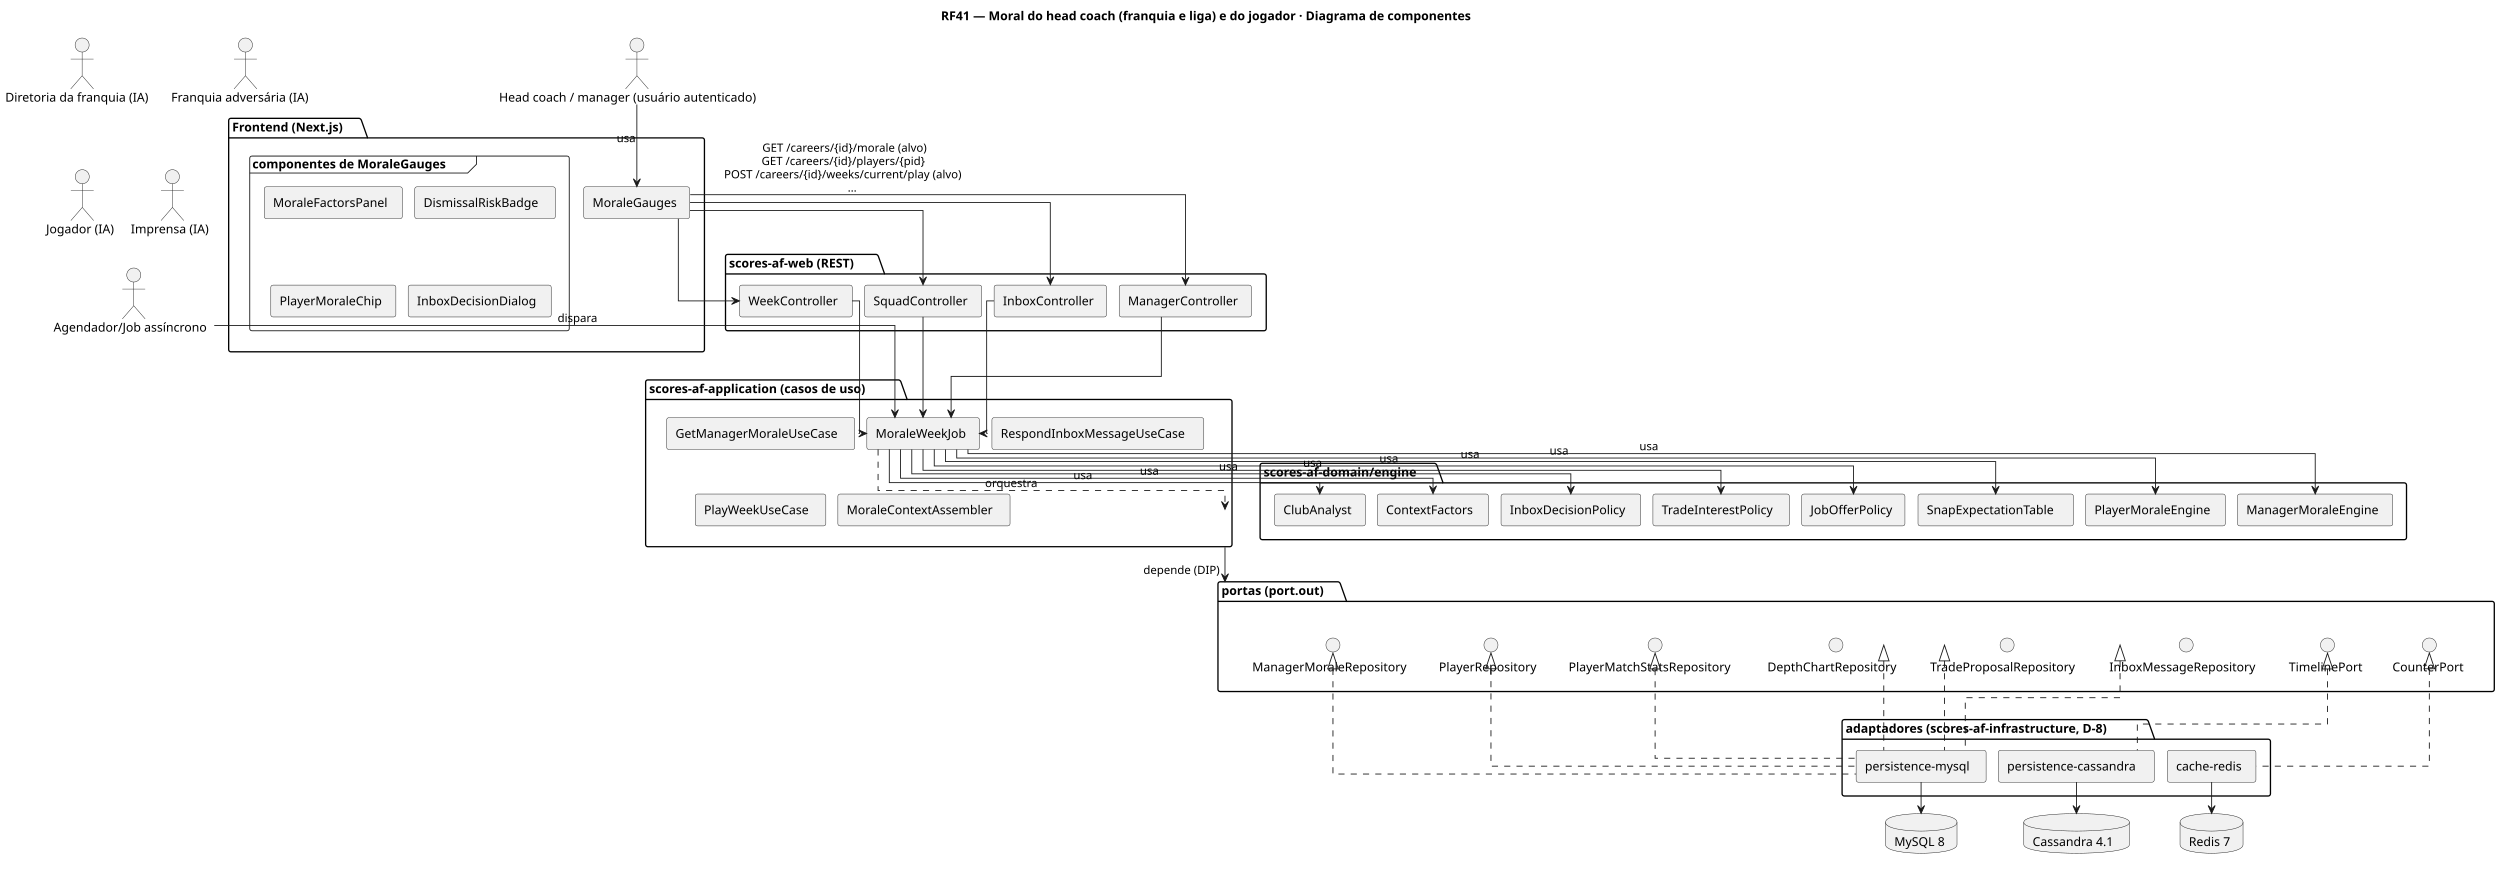
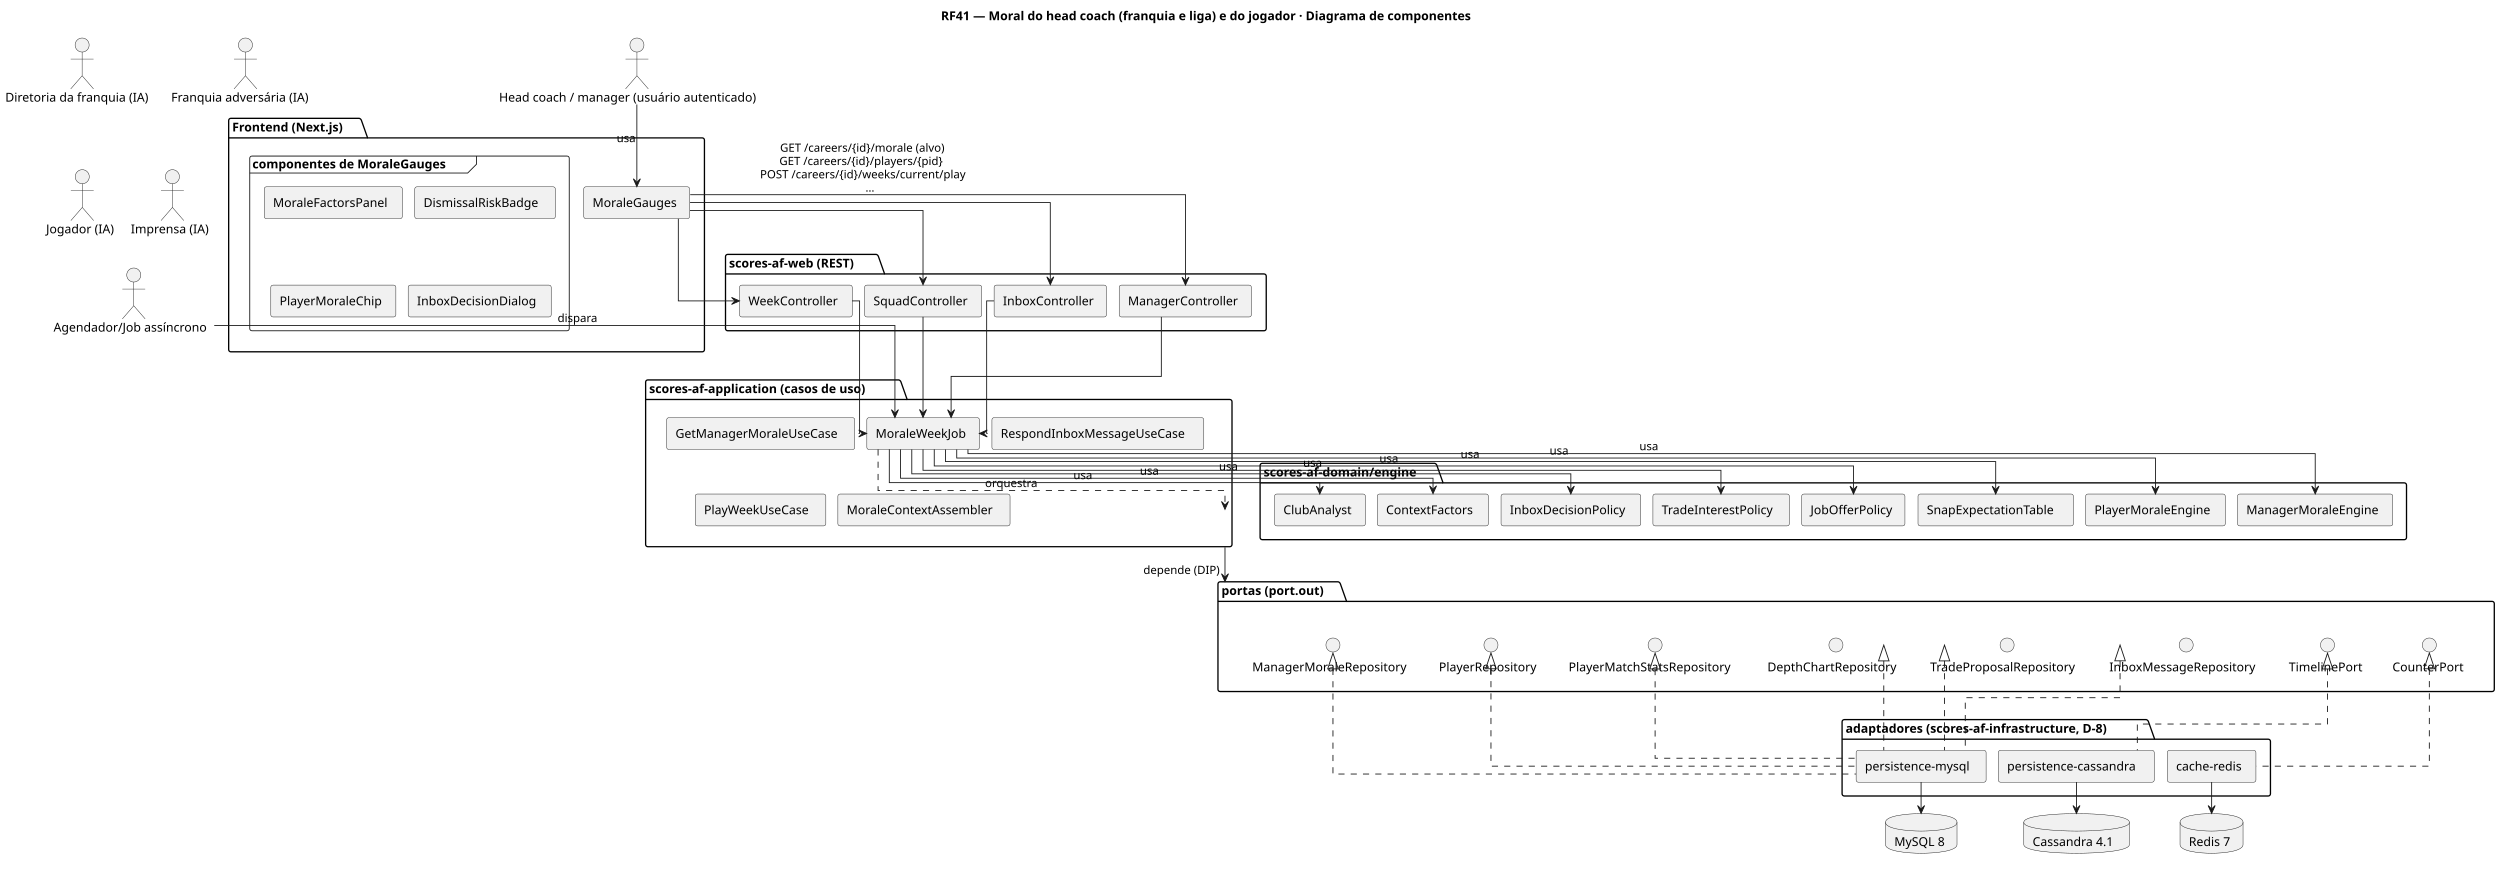
<svg xmlns="http://www.w3.org/2000/svg" contentStyleType="text/css" data-diagram-type="DESCRIPTION" height="989px" preserveAspectRatio="none" style="width:2848px;height:989px;background:#FFFFFF;" version="1.1" viewBox="0 0 2848 989" width="2848px" zoomAndPan="magnify">
  <defs />
  <g>
    <g class="title" data-source-line="1">
      <text fill="#000000" font-family="sans-serif" font-size="14" font-weight="bold" lengthAdjust="spacing" textLength="690.607" x="1071.946" y="22.995">RF41 — Moral do head coach (franquia e liga) e do jogador · Diagrama de componentes</text>
    </g>
    <g class="cluster" data-entity="pkg_fe" data-source-line="12" data-uid="ent0008" id="cluster_pkg_fe">
      <path d="M263,134.797 L409.284,134.797 A3.75,3.75 0 0 1 411.784,137.297 L418.784,157.094 L800,157.094 A2.5,2.5 0 0 1 802.5,159.594 L802.5,398.297 A2.5,2.5 0 0 1 800,400.797 L263,400.797 A2.5,2.5 0 0 1 260.5,398.297 L260.5,137.297 A2.5,2.5 0 0 1 263,134.797" fill="none" style="stroke:#000000;stroke-width:1.5;" />
      <line style="stroke:#000000;stroke-width:1.5;" x1="260.5" x2="418.784" y1="157.094" y2="157.094" />
      <text fill="#000000" font-family="sans-serif" font-size="14" font-weight="bold" lengthAdjust="spacing" textLength="145.284" x="264.5" y="149.792">Frontend (Next.js)</text>
    </g>
    <g class="cluster" data-entity="pkg_fe_sub" data-source-line="14" data-uid="ent0010" id="cluster_pkg_fe_sub">
      <rect fill="none" height="199" rx="2.5" ry="2.5" style="stroke:#181818;stroke-width:1;" width="364" x="284.5" y="177.797" />
      <path d="M542.809,177.797 L542.809,187.094 L532.809,197.094 L284.5,197.094" fill="none" style="stroke:#181818;stroke-width:1;" />
      <text fill="#000000" font-family="sans-serif" font-size="14" font-weight="bold" lengthAdjust="spacing" textLength="248.309" x="287.5" y="191.792">componentes de MoraleGauges</text>
    </g>
    <g class="cluster" data-entity="pkg_web" data-source-line="21" data-uid="ent0015" id="cluster_pkg_web">
      <path d="M829,289.797 L998.239,289.797 A3.75,3.75 0 0 1 1000.739,292.297 L1007.739,312.094 L1440,312.094 A2.5,2.5 0 0 1 1442.5,314.594 L1442.5,374.297 A2.5,2.5 0 0 1 1440,376.797 L829,376.797 A2.5,2.5 0 0 1 826.5,374.297 L826.5,292.297 A2.5,2.5 0 0 1 829,289.797" fill="none" style="stroke:#000000;stroke-width:1.5;" />
      <line style="stroke:#000000;stroke-width:1.5;" x1="826.5" x2="1007.739" y1="312.094" y2="312.094" />
      <text fill="#000000" font-family="sans-serif" font-size="14" font-weight="bold" lengthAdjust="spacing" textLength="168.239" x="830.5" y="304.792">scores-af-web (REST)</text>
    </g>
    <g class="cluster" data-entity="pkg_app" data-source-line="27" data-uid="ent0020" id="cluster_pkg_app">
      <path d="M738,432.797 L1023.936,432.797 A3.75,3.75 0 0 1 1026.436,435.297 L1033.436,455.094 L1401,455.094 A2.5,2.5 0 0 1 1403.5,457.594 L1403.5,620.297 A2.5,2.5 0 0 1 1401,622.797 L738,622.797 A2.5,2.5 0 0 1 735.5,620.297 L735.5,435.297 A2.5,2.5 0 0 1 738,432.797" fill="none" style="stroke:#000000;stroke-width:1.5;" />
      <line style="stroke:#000000;stroke-width:1.5;" x1="735.5" x2="1033.436" y1="455.094" y2="455.094" />
      <text fill="#000000" font-family="sans-serif" font-size="14" font-weight="bold" lengthAdjust="spacing" textLength="284.935" x="739.5" y="447.792">scores-af-application (casos de uso)</text>
    </g>
    <g class="cluster" data-entity="pkg_eng" data-source-line="34" data-uid="ent0026" id="cluster_pkg_eng">
      <path d="M1438,527.797 L1634.439,527.797 A3.75,3.75 0 0 1 1636.939,530.297 L1643.939,550.094 L2739,550.094 A2.5,2.5 0 0 1 2741.5,552.594 L2741.5,612.297 A2.5,2.5 0 0 1 2739,614.797 L1438,614.797 A2.5,2.5 0 0 1 1435.5,612.297 L1435.5,530.297 A2.5,2.5 0 0 1 1438,527.797" fill="none" style="stroke:#000000;stroke-width:1.5;" />
      <line style="stroke:#000000;stroke-width:1.5;" x1="1435.5" x2="1643.939" y1="550.094" y2="550.094" />
      <text fill="#000000" font-family="sans-serif" font-size="14" font-weight="bold" lengthAdjust="spacing" textLength="195.44" x="1439.5" y="542.792">scores-af-domain/engine</text>
    </g>
    <g class="cluster" data-entity="pkg_ports" data-source-line="44" data-uid="ent0035" id="cluster_pkg_ports">
      <path d="M1390,662.797 L1524.52,662.797 A3.75,3.75 0 0 1 1527.02,665.297 L1534.02,685.094 L2839,685.094 A2.5,2.5 0 0 1 2841.5,687.594 L2841.5,785.297 A2.5,2.5 0 0 1 2839,787.797 L1390,787.797 A2.5,2.5 0 0 1 1387.5,785.297 L1387.5,665.297 A2.5,2.5 0 0 1 1390,662.797" fill="none" style="stroke:#000000;stroke-width:1.5;" />
      <line style="stroke:#000000;stroke-width:1.5;" x1="1387.5" x2="1534.02" y1="685.094" y2="685.094" />
      <text fill="#000000" font-family="sans-serif" font-size="14" font-weight="bold" lengthAdjust="spacing" textLength="133.519" x="1391.5" y="677.792">portas (port.out)</text>
    </g>
    <g class="cluster" data-entity="pkg_ad" data-source-line="54" data-uid="ent0044" id="cluster_pkg_ad">
      <path d="M2101,819.797 L2445.089,819.797 A3.75,3.75 0 0 1 2447.589,822.297 L2454.589,842.094 L2584,842.094 A2.5,2.5 0 0 1 2586.5,844.594 L2586.5,904.297 A2.5,2.5 0 0 1 2584,906.797 L2101,906.797 A2.5,2.5 0 0 1 2098.5,904.297 L2098.5,822.297 A2.5,2.5 0 0 1 2101,819.797" fill="none" style="stroke:#000000;stroke-width:1.5;" />
      <line style="stroke:#000000;stroke-width:1.5;" x1="2098.5" x2="2454.589" y1="842.094" y2="842.094" />
      <text fill="#000000" font-family="sans-serif" font-size="14" font-weight="bold" lengthAdjust="spacing" textLength="343.089" x="2102.5" y="834.792">adaptadores (scores-af-infrastructure, D-8)</text>
    </g>
    <g class="entity" data-entity="c7" data-source-line="13" data-uid="ent0009" id="entity_c7">
      <rect fill="#F1F1F1" height="36.297" rx="2.5" ry="2.5" style="stroke:#181818;stroke-width:0.5;" width="120.577" x="665" y="212.797" />
      <text fill="#000000" font-family="sans-serif" font-size="14" lengthAdjust="spacing" textLength="100.577" x="675" y="235.792">MoraleGauges</text>
    </g>
    <g class="entity" data-entity="c8" data-source-line="15" data-uid="ent0011" id="entity_c8">
      <rect fill="#F1F1F1" height="36.297" rx="2.5" ry="2.5" style="stroke:#181818;stroke-width:0.5;" width="157.314" x="301" y="212.797" />
      <text fill="#000000" font-family="sans-serif" font-size="14" lengthAdjust="spacing" textLength="137.314" x="311" y="235.792">MoraleFactorsPanel</text>
    </g>
    <g class="entity" data-entity="c9" data-source-line="16" data-uid="ent0012" id="entity_c9">
      <rect fill="#F1F1F1" height="36.297" rx="2.5" ry="2.5" style="stroke:#181818;stroke-width:0.5;" width="160.137" x="472.5" y="212.797" />
      <text fill="#000000" font-family="sans-serif" font-size="14" lengthAdjust="spacing" textLength="140.137" x="482.5" y="235.792">DismissalRiskBadge</text>
    </g>
    <g class="entity" data-entity="c10" data-source-line="17" data-uid="ent0013" id="entity_c10">
      <rect fill="#F1F1F1" height="36.297" rx="2.5" ry="2.5" style="stroke:#181818;stroke-width:0.5;" width="142.473" x="308.5" y="324.797" />
      <text fill="#000000" font-family="sans-serif" font-size="14" lengthAdjust="spacing" textLength="122.473" x="318.5" y="347.792">PlayerMoraleChip</text>
    </g>
    <g class="entity" data-entity="c11" data-source-line="18" data-uid="ent0014" id="entity_c11">
      <rect fill="#F1F1F1" height="36.297" rx="2.5" ry="2.5" style="stroke:#181818;stroke-width:0.5;" width="162.933" x="465" y="324.797" />
      <text fill="#000000" font-family="sans-serif" font-size="14" lengthAdjust="spacing" textLength="142.933" x="475" y="347.792">InboxDecisionDialog</text>
    </g>
    <g class="entity" data-entity="c12" data-source-line="22" data-uid="ent0016" id="entity_c12">
      <rect fill="#F1F1F1" height="36.297" rx="2.5" ry="2.5" style="stroke:#181818;stroke-width:0.5;" width="150.539" x="1275" y="324.797" />
      <text fill="#000000" font-family="sans-serif" font-size="14" lengthAdjust="spacing" textLength="130.539" x="1285" y="347.792">ManagerController</text>
    </g>
    <g class="entity" data-entity="c13" data-source-line="23" data-uid="ent0017" id="entity_c13">
      <rect fill="#F1F1F1" height="36.297" rx="2.5" ry="2.5" style="stroke:#181818;stroke-width:0.5;" width="127.912" x="1132.5" y="324.797" />
      <text fill="#000000" font-family="sans-serif" font-size="14" lengthAdjust="spacing" textLength="107.912" x="1142.5" y="347.792">InboxController</text>
    </g>
    <g class="entity" data-entity="c14" data-source-line="24" data-uid="ent0018" id="entity_c14">
      <rect fill="#F1F1F1" height="36.297" rx="2.5" ry="2.5" style="stroke:#181818;stroke-width:0.5;" width="133.285" x="985" y="324.797" />
      <text fill="#000000" font-family="sans-serif" font-size="14" lengthAdjust="spacing" textLength="113.285" x="995" y="347.792">SquadController</text>
    </g>
    <g class="entity" data-entity="c15" data-source-line="25" data-uid="ent0019" id="entity_c15">
      <rect fill="#F1F1F1" height="36.297" rx="2.5" ry="2.5" style="stroke:#181818;stroke-width:0.5;" width="128.35" x="842.5" y="324.797" />
      <text fill="#000000" font-family="sans-serif" font-size="14" lengthAdjust="spacing" textLength="108.35" x="852.5" y="347.792">WeekController</text>
    </g>
    <g class="entity" data-entity="c16" data-source-line="28" data-uid="ent0021" id="entity_c16">
      <rect fill="#F1F1F1" height="36.297" rx="2.5" ry="2.5" style="stroke:#181818;stroke-width:0.5;" width="128.24" x="987.5" y="475.797" />
      <text fill="#000000" font-family="sans-serif" font-size="14" lengthAdjust="spacing" textLength="108.24" x="997.5" y="498.792">MoraleWeekJob</text>
    </g>
    <g class="entity" data-entity="c17" data-source-line="29" data-uid="ent0022" id="entity_c17">
      <rect fill="#F1F1F1" height="36.297" rx="2.5" ry="2.5" style="stroke:#181818;stroke-width:0.5;" width="214.216" x="759.5" y="475.797" />
      <text fill="#000000" font-family="sans-serif" font-size="14" lengthAdjust="spacing" textLength="194.216" x="769.5" y="498.792">GetManagerMoraleUseCase</text>
    </g>
    <g class="entity" data-entity="c18" data-source-line="30" data-uid="ent0023" id="entity_c18">
      <rect fill="#F1F1F1" height="36.297" rx="2.5" ry="2.5" style="stroke:#181818;stroke-width:0.5;" width="241.361" x="1130" y="475.797" />
      <text fill="#000000" font-family="sans-serif" font-size="14" lengthAdjust="spacing" textLength="221.361" x="1140" y="498.792">RespondInboxMessageUseCase</text>
    </g>
    <g class="entity" data-entity="c19" data-source-line="31" data-uid="ent0024" id="entity_c19">
      <rect fill="#F1F1F1" height="36.297" rx="2.5" ry="2.5" style="stroke:#181818;stroke-width:0.5;" width="148.789" x="792" y="562.797" />
      <text fill="#000000" font-family="sans-serif" font-size="14" lengthAdjust="spacing" textLength="128.789" x="802" y="585.792">PlayWeekUseCase</text>
    </g>
    <g class="entity" data-entity="c20" data-source-line="32" data-uid="ent0025" id="entity_c20">
      <rect fill="#F1F1F1" height="36.297" rx="2.5" ry="2.5" style="stroke:#181818;stroke-width:0.5;" width="196.135" x="954.5" y="562.797" />
      <text fill="#000000" font-family="sans-serif" font-size="14" lengthAdjust="spacing" textLength="176.135" x="964.5" y="585.792">MoraleContextAssembler</text>
    </g>
    <g class="entity" data-entity="c21" data-source-line="35" data-uid="ent0027" id="entity_c21">
      <rect fill="#F1F1F1" height="36.297" rx="2.5" ry="2.5" style="stroke:#181818;stroke-width:0.5;" width="176.83" x="2549" y="562.797" />
      <text fill="#000000" font-family="sans-serif" font-size="14" lengthAdjust="spacing" textLength="156.83" x="2559" y="585.792">ManagerMoraleEngine</text>
    </g>
    <g class="entity" data-entity="c22" data-source-line="36" data-uid="ent0028" id="entity_c22">
      <rect fill="#F1F1F1" height="36.297" rx="2.5" ry="2.5" style="stroke:#181818;stroke-width:0.5;" width="159.029" x="2376" y="562.797" />
      <text fill="#000000" font-family="sans-serif" font-size="14" lengthAdjust="spacing" textLength="139.029" x="2386" y="585.792">PlayerMoraleEngine</text>
    </g>
    <g class="entity" data-entity="c23" data-source-line="37" data-uid="ent0029" id="entity_c23">
      <rect fill="#F1F1F1" height="36.297" rx="2.5" ry="2.5" style="stroke:#181818;stroke-width:0.5;" width="176.96" x="2185" y="562.797" />
      <text fill="#000000" font-family="sans-serif" font-size="14" lengthAdjust="spacing" textLength="156.96" x="2195" y="585.792">SnapExpectationTable</text>
    </g>
    <g class="entity" data-entity="c24" data-source-line="38" data-uid="ent0030" id="entity_c24">
      <rect fill="#F1F1F1" height="36.297" rx="2.5" ry="2.5" style="stroke:#181818;stroke-width:0.5;" width="117.597" x="2052.5" y="562.797" />
      <text fill="#000000" font-family="sans-serif" font-size="14" lengthAdjust="spacing" textLength="97.597" x="2062.5" y="585.792">JobOfferPolicy</text>
    </g>
    <g class="entity" data-entity="c25" data-source-line="39" data-uid="ent0031" id="entity_c25">
      <rect fill="#F1F1F1" height="36.297" rx="2.5" ry="2.5" style="stroke:#181818;stroke-width:0.5;" width="155.413" x="1883" y="562.797" />
      <text fill="#000000" font-family="sans-serif" font-size="14" lengthAdjust="spacing" textLength="135.413" x="1893" y="585.792">TradeInterestPolicy</text>
    </g>
    <g class="entity" data-entity="c26" data-source-line="40" data-uid="ent0032" id="entity_c26">
      <rect fill="#F1F1F1" height="36.297" rx="2.5" ry="2.5" style="stroke:#181818;stroke-width:0.5;" width="159.111" x="1710" y="562.797" />
      <text fill="#000000" font-family="sans-serif" font-size="14" lengthAdjust="spacing" textLength="139.111" x="1720" y="585.792">InboxDecisionPolicy</text>
    </g>
    <g class="entity" data-entity="c27" data-source-line="41" data-uid="ent0033" id="entity_c27">
      <rect fill="#F1F1F1" height="36.297" rx="2.5" ry="2.5" style="stroke:#181818;stroke-width:0.5;" width="126.524" x="1569" y="562.797" />
      <text fill="#000000" font-family="sans-serif" font-size="14" lengthAdjust="spacing" textLength="106.524" x="1579" y="585.792">ContextFactors</text>
    </g>
    <g class="entity" data-entity="c28" data-source-line="42" data-uid="ent0034" id="entity_c28">
      <rect fill="#F1F1F1" height="36.297" rx="2.5" ry="2.5" style="stroke:#181818;stroke-width:0.5;" width="103.412" x="1452" y="562.797" />
      <text fill="#000000" font-family="sans-serif" font-size="14" lengthAdjust="spacing" textLength="83.412" x="1462" y="585.792">ClubAnalyst</text>
    </g>
    <g class="entity" data-entity="c29" data-source-line="45" data-uid="ent0036" id="entity_c29">
      <ellipse cx="1518.5" cy="734.797" fill="#F1F1F1" rx="8" ry="8" style="stroke:#181818;stroke-width:0.5;" />
      <text fill="#000000" font-family="sans-serif" font-size="14" lengthAdjust="spacing" textLength="183.921" x="1426.54" y="764.792">ManagerMoraleRepository</text>
    </g>
    <g class="entity" data-entity="c30" data-source-line="46" data-uid="ent0037" id="entity_c30">
      <ellipse cx="1698.5" cy="734.797" fill="#F1F1F1" rx="8" ry="8" style="stroke:#181818;stroke-width:0.5;" />
      <text fill="#000000" font-family="sans-serif" font-size="14" lengthAdjust="spacing" textLength="118.638" x="1639.181" y="764.792">PlayerRepository</text>
    </g>
    <g class="entity" data-entity="c31" data-source-line="47" data-uid="ent0038" id="entity_c31">
      <ellipse cx="1885.5" cy="734.797" fill="#F1F1F1" rx="8" ry="8" style="stroke:#181818;stroke-width:0.5;" />
      <text fill="#000000" font-family="sans-serif" font-size="14" lengthAdjust="spacing" textLength="197.094" x="1786.953" y="764.792">PlayerMatchStatsRepository</text>
    </g>
    <g class="entity" data-entity="c32" data-source-line="48" data-uid="ent0039" id="entity_c32">
      <ellipse cx="2091.5" cy="734.797" fill="#F1F1F1" rx="8" ry="8" style="stroke:#181818;stroke-width:0.5;" />
      <text fill="#000000" font-family="sans-serif" font-size="14" lengthAdjust="spacing" textLength="156.188" x="2013.406" y="764.792">DepthChartRepository</text>
    </g>
    <g class="entity" data-entity="c33" data-source-line="49" data-uid="ent0040" id="entity_c33">
      <ellipse cx="2286.5" cy="734.797" fill="#F1F1F1" rx="8" ry="8" style="stroke:#181818;stroke-width:0.5;" />
      <text fill="#000000" font-family="sans-serif" font-size="14" lengthAdjust="spacing" textLength="175.438" x="2198.781" y="764.792">TradeProposalRepository</text>
    </g>
    <g class="entity" data-entity="c34" data-source-line="50" data-uid="ent0041" id="entity_c34">
      <ellipse cx="2490.5" cy="734.797" fill="#F1F1F1" rx="8" ry="8" style="stroke:#181818;stroke-width:0.5;" />
      <text fill="#000000" font-family="sans-serif" font-size="14" lengthAdjust="spacing" textLength="175.171" x="2402.915" y="764.792">InboxMessageRepository</text>
    </g>
    <g class="entity" data-entity="c35" data-source-line="51" data-uid="ent0042" id="entity_c35">
      <ellipse cx="2651.5" cy="734.797" fill="#F1F1F1" rx="8" ry="8" style="stroke:#181818;stroke-width:0.5;" />
      <text fill="#000000" font-family="sans-serif" font-size="14" lengthAdjust="spacing" textLength="88.211" x="2607.394" y="764.792">TimelinePort</text>
    </g>
    <g class="entity" data-entity="c36" data-source-line="52" data-uid="ent0043" id="entity_c36">
      <ellipse cx="2767.5" cy="734.797" fill="#F1F1F1" rx="8" ry="8" style="stroke:#181818;stroke-width:0.5;" />
      <text fill="#000000" font-family="sans-serif" font-size="14" lengthAdjust="spacing" textLength="84.198" x="2725.401" y="764.792">CounterPort</text>
    </g>
    <g class="entity" data-entity="c37" data-source-line="55" data-uid="ent0045" id="entity_c37">
      <rect fill="#F1F1F1" height="36.297" rx="2.5" ry="2.5" style="stroke:#181818;stroke-width:0.5;" width="148.065" x="2114.5" y="854.797" />
      <text fill="#000000" font-family="sans-serif" font-size="14" lengthAdjust="spacing" textLength="128.065" x="2124.5" y="877.792">persistence-mysql</text>
    </g>
    <g class="entity" data-entity="c38" data-source-line="56" data-uid="ent0046" id="entity_c38">
      <rect fill="#F1F1F1" height="36.297" rx="2.5" ry="2.5" style="stroke:#181818;stroke-width:0.5;" width="177.609" x="2276.5" y="854.797" />
      <text fill="#000000" font-family="sans-serif" font-size="14" lengthAdjust="spacing" textLength="157.609" x="2286.5" y="877.792">persistence-cassandra</text>
    </g>
    <g class="entity" data-entity="c39" data-source-line="57" data-uid="ent0047" id="entity_c39">
      <rect fill="#F1F1F1" height="36.297" rx="2.5" ry="2.5" style="stroke:#181818;stroke-width:0.5;" width="100.951" x="2469" y="854.797" />
      <text fill="#000000" font-family="sans-serif" font-size="14" lengthAdjust="spacing" textLength="80.951" x="2479" y="877.792">cache-redis</text>
    </g>
    <g class="entity" data-entity="c1" data-source-line="6" data-uid="ent0002" id="entity_c1">
      <ellipse cx="152.379" cy="313.297" fill="#F1F1F1" rx="8" ry="8" style="stroke:#181818;stroke-width:0.5;" />
      <path d="M152.379,321.297 L152.379,348.297 M139.379,329.297 L165.379,329.297 M152.379,348.297 L139.379,363.297 M152.379,348.297 L165.379,363.297" fill="none" style="stroke:#181818;stroke-width:0.5;" />
      <text fill="#000000" font-family="sans-serif" font-size="14" lengthAdjust="spacing" textLength="182.759" x="61" y="377.792">Agendador/Job assíncrono</text>
    </g>
    <g class="entity" data-entity="c2" data-source-line="7" data-uid="ent0003" id="entity_c2">
      <ellipse cx="725.6" cy="51.297" fill="#F1F1F1" rx="8" ry="8" style="stroke:#181818;stroke-width:0.5;" />
      <path d="M725.6,59.297 L725.6,86.297 M712.6,67.297 L738.6,67.297 M725.6,86.297 L712.6,101.297 M725.6,86.297 L738.6,101.297" fill="none" style="stroke:#181818;stroke-width:0.5;" />
      <text fill="#000000" font-family="sans-serif" font-size="14" lengthAdjust="spacing" textLength="314.2" x="568.5" y="115.792">Head coach / manager (usuário autenticado)</text>
    </g>
    <g class="entity" data-entity="c3" data-source-line="8" data-uid="ent0004" id="entity_c3">
      <ellipse cx="93.565" cy="51.297" fill="#F1F1F1" rx="8" ry="8" style="stroke:#181818;stroke-width:0.5;" />
      <path d="M93.565,59.297 L93.565,86.297 M80.565,67.297 L106.565,67.297 M93.565,86.297 L80.565,101.297 M93.565,86.297 L106.565,101.297" fill="none" style="stroke:#181818;stroke-width:0.5;" />
      <text fill="#000000" font-family="sans-serif" font-size="14" lengthAdjust="spacing" textLength="175.13" x="6" y="115.792">Diretoria da franquia (IA)</text>
    </g>
    <g class="entity" data-entity="c4" data-source-line="9" data-uid="ent0005" id="entity_c4">
      <ellipse cx="279.619" cy="51.297" fill="#F1F1F1" rx="8" ry="8" style="stroke:#181818;stroke-width:0.5;" />
      <path d="M279.619,59.297 L279.619,86.297 M266.619,67.297 L292.619,67.297 M279.619,86.297 L266.619,101.297 M279.619,86.297 L292.619,101.297" fill="none" style="stroke:#181818;stroke-width:0.5;" />
      <text fill="#000000" font-family="sans-serif" font-size="14" lengthAdjust="spacing" textLength="169.237" x="195" y="115.792">Franquia adversária (IA)</text>
    </g>
    <g class="entity" data-entity="c5" data-source-line="10" data-uid="ent0006" id="entity_c5">
      <ellipse cx="93.724" cy="201.297" fill="#F1F1F1" rx="8" ry="8" style="stroke:#181818;stroke-width:0.5;" />
      <path d="M93.724,209.297 L93.724,236.297 M80.724,217.297 L106.724,217.297 M93.724,236.297 L80.724,251.297 M93.724,236.297 L106.724,251.297" fill="none" style="stroke:#181818;stroke-width:0.5;" />
      <text fill="#000000" font-family="sans-serif" font-size="14" lengthAdjust="spacing" textLength="82.448" x="52.5" y="265.792">Jogador (IA)</text>
    </g>
    <g class="entity" data-entity="c6" data-source-line="11" data-uid="ent0007" id="entity_c6">
      <ellipse cx="196.424" cy="201.297" fill="#F1F1F1" rx="8" ry="8" style="stroke:#181818;stroke-width:0.5;" />
      <path d="M196.424,209.297 L196.424,236.297 M183.424,217.297 L209.424,217.297 M196.424,236.297 L183.424,251.297 M196.424,236.297 L209.424,251.297" fill="none" style="stroke:#181818;stroke-width:0.5;" />
      <text fill="#000000" font-family="sans-serif" font-size="14" lengthAdjust="spacing" textLength="94.849" x="149" y="265.792">Imprensa (IA)</text>
    </g>
    <g class="entity" data-entity="s1" data-source-line="59" data-uid="ent0048" id="entity_s1">
      <path d="M2148,936.797 C2148,926.797 2188.714,926.797 2188.714,926.797 C2188.714,926.797 2229.428,926.797 2229.428,936.797 L2229.428,962.094 C2229.428,972.094 2188.714,972.094 2188.714,972.094 C2188.714,972.094 2148,972.094 2148,962.094 L2148,936.797" fill="#F1F1F1" style="stroke:#181818;stroke-width:0.5;" />
      <path d="M2148,936.797 C2148,946.797 2188.714,946.797 2188.714,946.797 C2188.714,946.797 2229.428,946.797 2229.428,936.797" fill="none" style="stroke:#181818;stroke-width:0.5;" />
      <text fill="#000000" font-family="sans-serif" font-size="14" lengthAdjust="spacing" textLength="61.428" x="2158" y="963.792">MySQL 8</text>
    </g>
    <g class="entity" data-entity="s2" data-source-line="60" data-uid="ent0049" id="entity_s2">
      <path d="M2305.5,936.797 C2305.5,926.797 2365.666,926.797 2365.666,926.797 C2365.666,926.797 2425.831,926.797 2425.831,936.797 L2425.831,962.094 C2425.831,972.094 2365.666,972.094 2365.666,972.094 C2365.666,972.094 2305.5,972.094 2305.5,962.094 L2305.5,936.797" fill="#F1F1F1" style="stroke:#181818;stroke-width:0.5;" />
      <path d="M2305.5,936.797 C2305.5,946.797 2365.666,946.797 2365.666,946.797 C2365.666,946.797 2425.831,946.797 2425.831,936.797" fill="none" style="stroke:#181818;stroke-width:0.5;" />
      <text fill="#000000" font-family="sans-serif" font-size="14" lengthAdjust="spacing" textLength="100.331" x="2315.5" y="963.792">Cassandra 4.1</text>
    </g>
    <g class="entity" data-entity="s3" data-source-line="61" data-uid="ent0050" id="entity_s3">
      <path d="M2483.5,936.797 C2483.5,926.797 2519.384,926.797 2519.384,926.797 C2519.384,926.797 2555.269,926.797 2555.269,936.797 L2555.269,962.094 C2555.269,972.094 2519.384,972.094 2519.384,972.094 C2519.384,972.094 2483.5,972.094 2483.5,962.094 L2483.5,936.797" fill="#F1F1F1" style="stroke:#181818;stroke-width:0.5;" />
      <path d="M2483.5,936.797 C2483.5,946.797 2519.384,946.797 2519.384,946.797 C2519.384,946.797 2555.269,946.797 2555.269,936.797" fill="none" style="stroke:#181818;stroke-width:0.5;" />
      <text fill="#000000" font-family="sans-serif" font-size="14" lengthAdjust="spacing" textLength="51.769" x="2493.5" y="963.792">Redis 7</text>
    </g>
    <g class="link" data-entity-1="c1" data-entity-2="c16" data-source-line="62" data-uid="lnk51" id="link_c1_c16">
      <path d="M244.05,370.797 C466.92,370.797 1019.5,370.797 1019.5,370.797 C1019.5,370.797 1019.5,435.437 1019.5,469.647" fill="none" id="c1-to-c16" style="stroke:#181818;stroke-width:1;" />
      <polygon fill="#181818" points="1019.5,475.647,1023.5,466.647,1019.5,470.647,1015.5,466.647,1019.5,475.647" style="stroke:#181818;stroke-width:1;" />
      <text fill="#000000" font-family="sans-serif" font-size="13" lengthAdjust="spacing" textLength="48.166" x="635.2" y="366.864">dispara</text>
    </g>
    <g class="link" data-entity-1="c2" data-entity-2="c7" data-source-line="63" data-uid="lnk52" id="link_c2_c7">
      <path d="M725.5,119.037 C725.5,149.067 725.5,183.547 725.5,206.637" fill="none" id="c2-to-c7" style="stroke:#181818;stroke-width:1;" />
      <polygon fill="#181818" points="725.5,212.637,729.5,203.637,725.5,207.637,721.5,203.637,725.5,212.637" style="stroke:#181818;stroke-width:1;" />
      <text fill="#000000" font-family="sans-serif" font-size="13" lengthAdjust="spacing" textLength="22.979" x="702.5" y="161.904">usa</text>
    </g>
    <g class="link" data-entity-1="c7" data-entity-2="c12" data-source-line="64" data-uid="lnk53" id="link_c7_c12">
      <path d="M786.28,221.797 C943.34,221.797 1350.5,221.797 1350.5,221.797 C1350.5,221.797 1350.5,284.927 1350.5,318.687" fill="none" id="c7-to-c12" style="stroke:#181818;stroke-width:1;" />
      <polygon fill="#181818" points="1350.5,324.687,1354.5,315.687,1350.5,319.687,1346.5,315.687,1350.5,324.687" style="stroke:#181818;stroke-width:1;" />
-       <text fill="#000000" font-family="sans-serif" font-size="13" lengthAdjust="spacing" textLength="207.518" x="868.391" y="172.864">GET /careers/{id}/morale (alvo)</text>
-       <text fill="#000000" font-family="sans-serif" font-size="13" lengthAdjust="spacing" textLength="209.155" x="867.572" y="187.997">GET /careers/{id}/players/{pid}</text>
-       <text fill="#000000" font-family="sans-serif" font-size="13" lengthAdjust="spacing" textLength="294.639" x="824.83" y="203.129">POST /careers/{id}/weeks/current/play (alvo)</text>
-       <text fill="#000000" font-family="sans-serif" font-size="13" lengthAdjust="spacing" textLength="13" x="965.65" y="218.262">…</text>
+       <text fill="#000000" font-family="sans-serif" font-size="13" lengthAdjust="spacing" textLength="207.518" x="888.64" y="172.864">GET /careers/{id}/morale (alvo)</text>
+       <text fill="#000000" font-family="sans-serif" font-size="13" lengthAdjust="spacing" textLength="209.155" x="887.822" y="187.997">GET /careers/{id}/players/{pid}</text>
+       <text fill="#000000" font-family="sans-serif" font-size="13" lengthAdjust="spacing" textLength="253.138" x="865.83" y="203.129">POST /careers/{id}/weeks/current/play</text>
+       <text fill="#000000" font-family="sans-serif" font-size="13" lengthAdjust="spacing" textLength="13" x="985.899" y="218.262">…</text>
    </g>
    <g class="link" data-entity-1="c7" data-entity-2="c13" data-source-line="65" data-uid="lnk54" id="link_c7_c13">
      <path d="M786.11,230.797 C913.32,230.797 1196.5,230.797 1196.5,230.797 C1196.5,230.797 1196.5,286.487 1196.5,318.307" fill="none" id="c7-to-c13" style="stroke:#181818;stroke-width:1;" />
      <polygon fill="#181818" points="1196.5,324.307,1200.5,315.307,1196.5,319.307,1192.5,315.307,1196.5,324.307" style="stroke:#181818;stroke-width:1;" />
    </g>
    <g class="link" data-entity-1="c7" data-entity-2="c14" data-source-line="66" data-uid="lnk55" id="link_c7_c14">
      <path d="M786.05,239.797 C880.33,239.797 1051.5,239.797 1051.5,239.797 C1051.5,239.797 1051.5,288.757 1051.5,318.387" fill="none" id="c7-to-c14" style="stroke:#181818;stroke-width:1;" />
      <polygon fill="#181818" points="1051.5,324.387,1055.5,315.387,1051.5,319.387,1047.5,315.387,1051.5,324.387" style="stroke:#181818;stroke-width:1;" />
    </g>
    <g class="link" data-entity-1="c7" data-entity-2="c15" data-source-line="67" data-uid="lnk56" id="link_c7_c15">
      <path d="M772.75,249.287 C772.75,281.107 772.75,342.797 772.75,342.797 C772.75,342.797 802.04,342.797 836.37,342.797" fill="none" id="c7-to-c15" style="stroke:#181818;stroke-width:1;" />
      <polygon fill="#181818" points="842.37,342.797,833.37,338.797,837.37,342.797,833.37,346.797,842.37,342.797" style="stroke:#181818;stroke-width:1;" />
    </g>
    <g class="link" data-entity-1="c12" data-entity-2="c16" data-source-line="68" data-uid="lnk57" id="link_c12_c16">
      <path d="M1323,361.037 C1323,386.277 1323,428.797 1323,428.797 C1323,428.797 1083.5,428.797 1083.5,428.797 C1083.5,428.797 1083.5,450.457 1083.5,469.687" fill="none" id="c12-to-c16" style="stroke:#181818;stroke-width:1;" />
      <polygon fill="#181818" points="1083.5,475.687,1087.5,466.687,1083.5,470.687,1079.5,466.687,1083.5,475.687" style="stroke:#181818;stroke-width:1;" />
    </g>
    <g class="link" data-entity-1="c13" data-entity-2="c16" data-source-line="69" data-uid="lnk58" id="link_c13_c16">
      <path d="M1132.32,342.797 C1127.23,342.797 1124,342.797 1124,342.797 C1124,342.797 1124,493.797 1124,493.797 C1124,493.797 1126.77,493.797 1121.68,493.797" fill="none" id="c13-to-c16" style="stroke:#181818;stroke-width:1;" />
      <polygon fill="#181818" points="1115.68,493.797,1124.68,497.797,1120.68,493.797,1124.68,489.797,1115.68,493.797" style="stroke:#181818;stroke-width:1;" />
    </g>
    <g class="link" data-entity-1="c14" data-entity-2="c16" data-source-line="70" data-uid="lnk59" id="link_c14_c16">
      <path d="M1051.5,361.007 C1051.5,390.037 1051.5,440.457 1051.5,469.517" fill="none" id="c14-to-c16" style="stroke:#181818;stroke-width:1;" />
      <polygon fill="#181818" points="1051.5,475.517,1055.5,466.517,1051.5,470.517,1047.5,466.517,1051.5,475.517" style="stroke:#181818;stroke-width:1;" />
    </g>
    <g class="link" data-entity-1="c15" data-entity-2="c16" data-source-line="71" data-uid="lnk60" id="link_c15_c16">
      <path d="M970.62,342.797 C975.89,342.797 979.25,342.797 979.25,342.797 C979.25,342.797 979.25,493.797 979.25,493.797 C979.25,493.797 976.35,493.797 981.26,493.797" fill="none" id="c15-to-c16" style="stroke:#181818;stroke-width:1;" />
      <polygon fill="#181818" points="987.26,493.797,978.26,489.797,982.26,493.797,978.26,497.797,987.26,493.797" style="stroke:#181818;stroke-width:1;" />
    </g>
    <g class="link" data-entity-1="c16" data-entity-2="pkg_app" data-source-line="72" data-uid="lnk61" id="link_c16_pkg_app">
      <path d="M1000.3,511.907 C1000.3,531.137 1000.3,558.797 1000.3,558.797 C1000.3,558.797 1395.5,558.797 1395.5,558.797 C1395.5,558.797 1395.5,570.867 1395.5,574.257" fill="none" id="c16-to-pkg_app" style="stroke:#181818;stroke-width:1;stroke-dasharray:7,7;" />
      <polygon fill="#181818" points="1395.5,580.257,1399.5,571.257,1395.5,575.257,1391.5,571.257,1395.5,580.257" style="stroke:#181818;stroke-width:1;" />
      <text fill="#000000" font-family="sans-serif" font-size="13" lengthAdjust="spacing" textLength="62.969" x="1122.18" y="554.864">orquestra</text>
    </g>
    <g class="link" data-entity-1="c16" data-entity-2="c21" data-source-line="73" data-uid="lnk62" id="link_c16_c21">
      <path d="M1102.7,511.917 C1102.7,514.767 1102.7,516.797 1102.7,516.797 C1102.7,516.797 2637.5,516.797 2637.5,516.797 C2637.5,516.797 2637.5,537.707 2637.5,556.627" fill="none" id="c16-to-c21" style="stroke:#181818;stroke-width:1;" />
      <polygon fill="#181818" points="2637.5,562.627,2641.5,553.627,2637.5,557.627,2633.5,553.627,2637.5,562.627" style="stroke:#181818;stroke-width:1;" />
      <text fill="#000000" font-family="sans-serif" font-size="13" lengthAdjust="spacing" textLength="22.979" x="1867.58" y="512.864">usa</text>
    </g>
    <g class="link" data-entity-1="c16" data-entity-2="c22" data-source-line="74" data-uid="lnk63" id="link_c16_c22">
      <path d="M1089.9,512.007 C1089.9,517.347 1089.9,521.797 1089.9,521.797 C1089.9,521.797 2455.5,521.797 2455.5,521.797 C2455.5,521.797 2455.5,539.427 2455.5,556.777" fill="none" id="c16-to-c22" style="stroke:#181818;stroke-width:1;" />
      <polygon fill="#181818" points="2455.5,562.777,2459.5,553.777,2455.5,557.777,2451.5,553.777,2455.5,562.777" style="stroke:#181818;stroke-width:1;" />
      <text fill="#000000" font-family="sans-serif" font-size="13" lengthAdjust="spacing" textLength="22.979" x="1765.29" y="517.864">usa</text>
    </g>
    <g class="link" data-entity-1="c16" data-entity-2="c23" data-source-line="75" data-uid="lnk64" id="link_c16_c23">
      <path d="M1077.1,512.037 C1077.1,519.227 1077.1,525.797 1077.1,525.797 C1077.1,525.797 2273.5,525.797 2273.5,525.797 C2273.5,525.797 2273.5,540.747 2273.5,556.787" fill="none" id="c16-to-c23" style="stroke:#181818;stroke-width:1;" />
      <polygon fill="#181818" points="2273.5,562.787,2277.5,553.787,2273.5,557.787,2269.5,553.787,2273.5,562.787" style="stroke:#181818;stroke-width:1;" />
      <text fill="#000000" font-family="sans-serif" font-size="13" lengthAdjust="spacing" textLength="22.979" x="1663.92" y="521.864">usa</text>
    </g>
    <g class="link" data-entity-1="c16" data-entity-2="c24" data-source-line="76" data-uid="lnk65" id="link_c16_c24">
      <path d="M1064.3,511.867 C1064.3,521.257 1064.3,530.797 1064.3,530.797 C1064.3,530.797 2111.5,530.797 2111.5,530.797 C2111.5,530.797 2111.5,542.427 2111.5,556.747" fill="none" id="c16-to-c24" style="stroke:#181818;stroke-width:1;" />
      <polygon fill="#181818" points="2111.5,562.747,2115.5,553.747,2111.5,557.747,2107.5,553.747,2111.5,562.747" style="stroke:#181818;stroke-width:1;" />
      <text fill="#000000" font-family="sans-serif" font-size="13" lengthAdjust="spacing" textLength="22.979" x="1571.41" y="526.864">usa</text>
    </g>
    <g class="link" data-entity-1="c16" data-entity-2="c25" data-source-line="77" data-uid="lnk66" id="link_c16_c25">
      <path d="M1051.5,511.857 C1051.5,523.237 1051.5,535.797 1051.5,535.797 C1051.5,535.797 1960.5,535.797 1960.5,535.797 C1960.5,535.797 1960.5,544.237 1960.5,556.757" fill="none" id="c16-to-c25" style="stroke:#181818;stroke-width:1;" />
      <polygon fill="#181818" points="1960.5,562.757,1964.5,553.757,1960.5,557.757,1956.5,553.757,1960.5,562.757" style="stroke:#181818;stroke-width:1;" />
      <text fill="#000000" font-family="sans-serif" font-size="13" lengthAdjust="spacing" textLength="22.979" x="1484.51" y="531.864">usa</text>
    </g>
    <g class="link" data-entity-1="c16" data-entity-2="c26" data-source-line="78" data-uid="lnk67" id="link_c16_c26">
      <path d="M1038.7,511.977 C1038.7,524.837 1038.7,539.797 1038.7,539.797 C1038.7,539.797 1789.5,539.797 1789.5,539.797 C1789.5,539.797 1789.5,545.707 1789.5,556.697" fill="none" id="c16-to-c26" style="stroke:#181818;stroke-width:1;" />
      <polygon fill="#181818" points="1789.5,562.697,1793.5,553.697,1789.5,557.697,1785.5,553.697,1789.5,562.697" style="stroke:#181818;stroke-width:1;" />
      <text fill="#000000" font-family="sans-serif" font-size="13" lengthAdjust="spacing" textLength="22.979" x="1388.64" y="535.864">usa</text>
    </g>
    <g class="link" data-entity-1="c16" data-entity-2="c27" data-source-line="79" data-uid="lnk68" id="link_c16_c27">
      <path d="M1025.9,511.917 C1025.9,526.577 1025.9,544.797 1025.9,544.797 C1025.9,544.797 1632.5,544.797 1632.5,544.797 C1632.5,544.797 1632.5,547.517 1632.5,556.377" fill="none" id="c16-to-c27" style="stroke:#181818;stroke-width:1;" />
      <polygon fill="#181818" points="1632.5,562.377,1636.5,553.377,1632.5,557.377,1628.5,553.377,1632.5,562.377" style="stroke:#181818;stroke-width:1;" />
      <text fill="#000000" font-family="sans-serif" font-size="13" lengthAdjust="spacing" textLength="22.979" x="1298.55" y="540.864">usa</text>
    </g>
    <g class="link" data-entity-1="c16" data-entity-2="c28" data-source-line="80" data-uid="lnk69" id="link_c16_c28">
      <path d="M1013.1,511.827 C1013.1,528.197 1013.1,549.797 1013.1,549.797 C1013.1,549.797 1503.5,549.797 1503.5,549.797 C1503.5,549.797 1503.5,549.947 1503.5,556.767" fill="none" id="c16-to-c28" style="stroke:#181818;stroke-width:1;" />
      <polygon fill="#181818" points="1503.5,562.767,1507.5,553.767,1503.5,557.767,1499.5,553.767,1503.5,562.767" style="stroke:#181818;stroke-width:1;" />
      <text fill="#000000" font-family="sans-serif" font-size="13" lengthAdjust="spacing" textLength="22.979" x="1222.8" y="545.864">usa</text>
    </g>
    <g class="link" data-entity-1="pkg_app" data-entity-2="pkg_ports" data-source-line="81" data-uid="lnk70" id="link_pkg_app_pkg_ports">
      <path d="M1395.5,623.455 C1395.5,623.966 1395.5,624.48 1395.5,624.997 C1395.5,627.062 1395.5,629.166 1395.5,631.301 C1395.5,639.841 1395.5,648.876 1395.5,657.909 C1395.5,659.038 1395.5,660.168 1395.5,661.296 C1395.5,661.578 1395.5,661.86 1395.5,662.142 C1395.5,662.283 1395.5,656.423 1395.5,656.564" fill="none" id="pkg_app-to-pkg_ports" style="stroke:#181818;stroke-width:1;" />
      <polygon fill="#181818" points="1395.5,662.564,1399.5,653.564,1395.5,657.564,1391.5,653.564,1395.5,662.564" style="stroke:#181818;stroke-width:1;" />
      <text fill="#000000" font-family="sans-serif" font-size="13" lengthAdjust="spacing" textLength="92.949" x="1302.5" y="653.874">depende (DIP)</text>
    </g>
    <g class="link" data-entity-1="c29" data-entity-2="c37" data-source-line="82" data-uid="lnk72" id="link_c29_c37">
      <path d="M1518.5,761.997 C1518.5,794.177 1518.5,881.797 1518.5,881.797 C1518.5,881.797 1939.8,881.797 2114.24,881.797" fill="none" id="c29-backto-c37" style="stroke:#181818;stroke-width:1;stroke-dasharray:7,7;" />
      <polygon fill="none" points="1518.5,743.997,1512.5,761.997,1524.5,761.997,1518.5,743.997" style="stroke:#181818;stroke-width:1;" />
    </g>
    <g class="link" data-entity-1="c30" data-entity-2="c37" data-source-line="83" data-uid="lnk74" id="link_c30_c37">
      <path d="M1698.5,761.847 C1698.5,792.557 1698.5,872.797 1698.5,872.797 C1698.5,872.797 1977.36,872.797 2114.35,872.797" fill="none" id="c30-backto-c37" style="stroke:#181818;stroke-width:1;stroke-dasharray:7,7;" />
      <polygon fill="none" points="1698.5,743.847,1692.5,761.847,1704.5,761.847,1698.5,743.847" style="stroke:#181818;stroke-width:1;" />
    </g>
    <g class="link" data-entity-1="c31" data-entity-2="c37" data-source-line="84" data-uid="lnk76" id="link_c31_c37">
      <path d="M1885.5,762.077 C1885.5,791.657 1885.5,863.797 1885.5,863.797 C1885.5,863.797 2024.68,863.797 2114.38,863.797" fill="none" id="c31-backto-c37" style="stroke:#181818;stroke-width:1;stroke-dasharray:7,7;" />
      <polygon fill="none" points="1885.5,744.077,1879.5,762.077,1891.5,762.077,1885.5,744.077" style="stroke:#181818;stroke-width:1;" />
    </g>
    <g class="link" data-entity-1="c32" data-entity-2="c37" data-source-line="85" data-uid="lnk78" id="link_c32_c37">
      <path d="M2146,752.897 C2146,756.117 2146,818.037 2146,854.707" fill="none" id="c32-backto-c37" style="stroke:#181818;stroke-width:1;stroke-dasharray:7,7;" />
      <polygon fill="none" points="2146,734.897,2140,752.897,2152,752.897,2146,734.897" style="stroke:#181818;stroke-width:1;" />
    </g>
    <g class="link" data-entity-1="c33" data-entity-2="c37" data-source-line="86" data-uid="lnk80" id="link_c33_c37">
      <path d="M2215.17,752.897 C2215.17,756.117 2215.17,818.037 2215.17,854.707" fill="none" id="c33-backto-c37" style="stroke:#181818;stroke-width:1;stroke-dasharray:7,7;" />
      <polygon fill="none" points="2215.17,734.897,2209.17,752.897,2221.17,752.897,2215.17,734.897" style="stroke:#181818;stroke-width:1;" />
    </g>
    <g class="link" data-entity-1="c34" data-entity-2="c37" data-source-line="87" data-uid="lnk82" id="link_c34_c37">
      <path d="M2415.17,752.837 C2415.17,754.657 2415.17,794.797 2415.17,794.797 C2415.17,794.797 2238.83,794.797 2238.83,794.797 C2238.83,794.797 2238.83,831.667 2238.83,854.707" fill="none" id="c34-backto-c37" style="stroke:#181818;stroke-width:1;stroke-dasharray:7,7;" />
      <polygon fill="none" points="2415.17,734.837,2409.17,752.837,2421.17,752.837,2415.17,734.837" style="stroke:#181818;stroke-width:1;" />
    </g>
    <g class="link" data-entity-1="c35" data-entity-2="c38" data-source-line="88" data-uid="lnk84" id="link_c35_c38">
      <path d="M2651.5,762.087 C2651.5,785.087 2651.5,824.797 2651.5,824.797 C2651.5,824.797 2434.83,824.797 2434.83,824.797 C2434.83,824.797 2434.83,841.057 2434.83,854.647" fill="none" id="c35-backto-c38" style="stroke:#181818;stroke-width:1;stroke-dasharray:7,7;" />
      <polygon fill="none" points="2651.5,744.087,2645.5,762.087,2657.5,762.087,2651.5,744.087" style="stroke:#181818;stroke-width:1;" />
    </g>
    <g class="link" data-entity-1="c36" data-entity-2="c39" data-source-line="89" data-uid="lnk86" id="link_c36_c39">
      <path d="M2767.5,761.847 C2767.5,792.557 2767.5,872.797 2767.5,872.797 C2767.5,872.797 2642.84,872.797 2570.28,872.797" fill="none" id="c36-backto-c39" style="stroke:#181818;stroke-width:1;stroke-dasharray:7,7;" />
      <polygon fill="none" points="2767.5,743.847,2761.5,761.847,2773.5,761.847,2767.5,743.847" style="stroke:#181818;stroke-width:1;" />
    </g>
    <g class="link" data-entity-1="c37" data-entity-2="s1" data-source-line="90" data-uid="lnk87" id="link_c37_s1">
      <path d="M2188.5,890.927 C2188.5,901.617 2188.5,909.247 2188.5,920.637" fill="none" id="c37-to-s1" style="stroke:#181818;stroke-width:1;" />
      <polygon fill="#181818" points="2188.5,926.637,2192.5,917.637,2188.5,921.637,2184.5,917.637,2188.5,926.637" style="stroke:#181818;stroke-width:1;" />
    </g>
    <g class="link" data-entity-1="c38" data-entity-2="s2" data-source-line="91" data-uid="lnk88" id="link_c38_s2">
      <path d="M2365.5,890.927 C2365.5,901.617 2365.5,909.247 2365.5,920.637" fill="none" id="c38-to-s2" style="stroke:#181818;stroke-width:1;" />
      <polygon fill="#181818" points="2365.5,926.637,2369.5,917.637,2365.5,921.637,2361.5,917.637,2365.5,926.637" style="stroke:#181818;stroke-width:1;" />
    </g>
    <g class="link" data-entity-1="c39" data-entity-2="s3" data-source-line="92" data-uid="lnk89" id="link_c39_s3">
      <path d="M2519.5,890.927 C2519.5,901.617 2519.5,909.247 2519.5,920.637" fill="none" id="c39-to-s3" style="stroke:#181818;stroke-width:1;" />
      <polygon fill="#181818" points="2519.5,926.637,2523.5,917.637,2519.5,921.637,2515.5,917.637,2519.5,926.637" style="stroke:#181818;stroke-width:1;" />
    </g>
  </g>
</svg>
